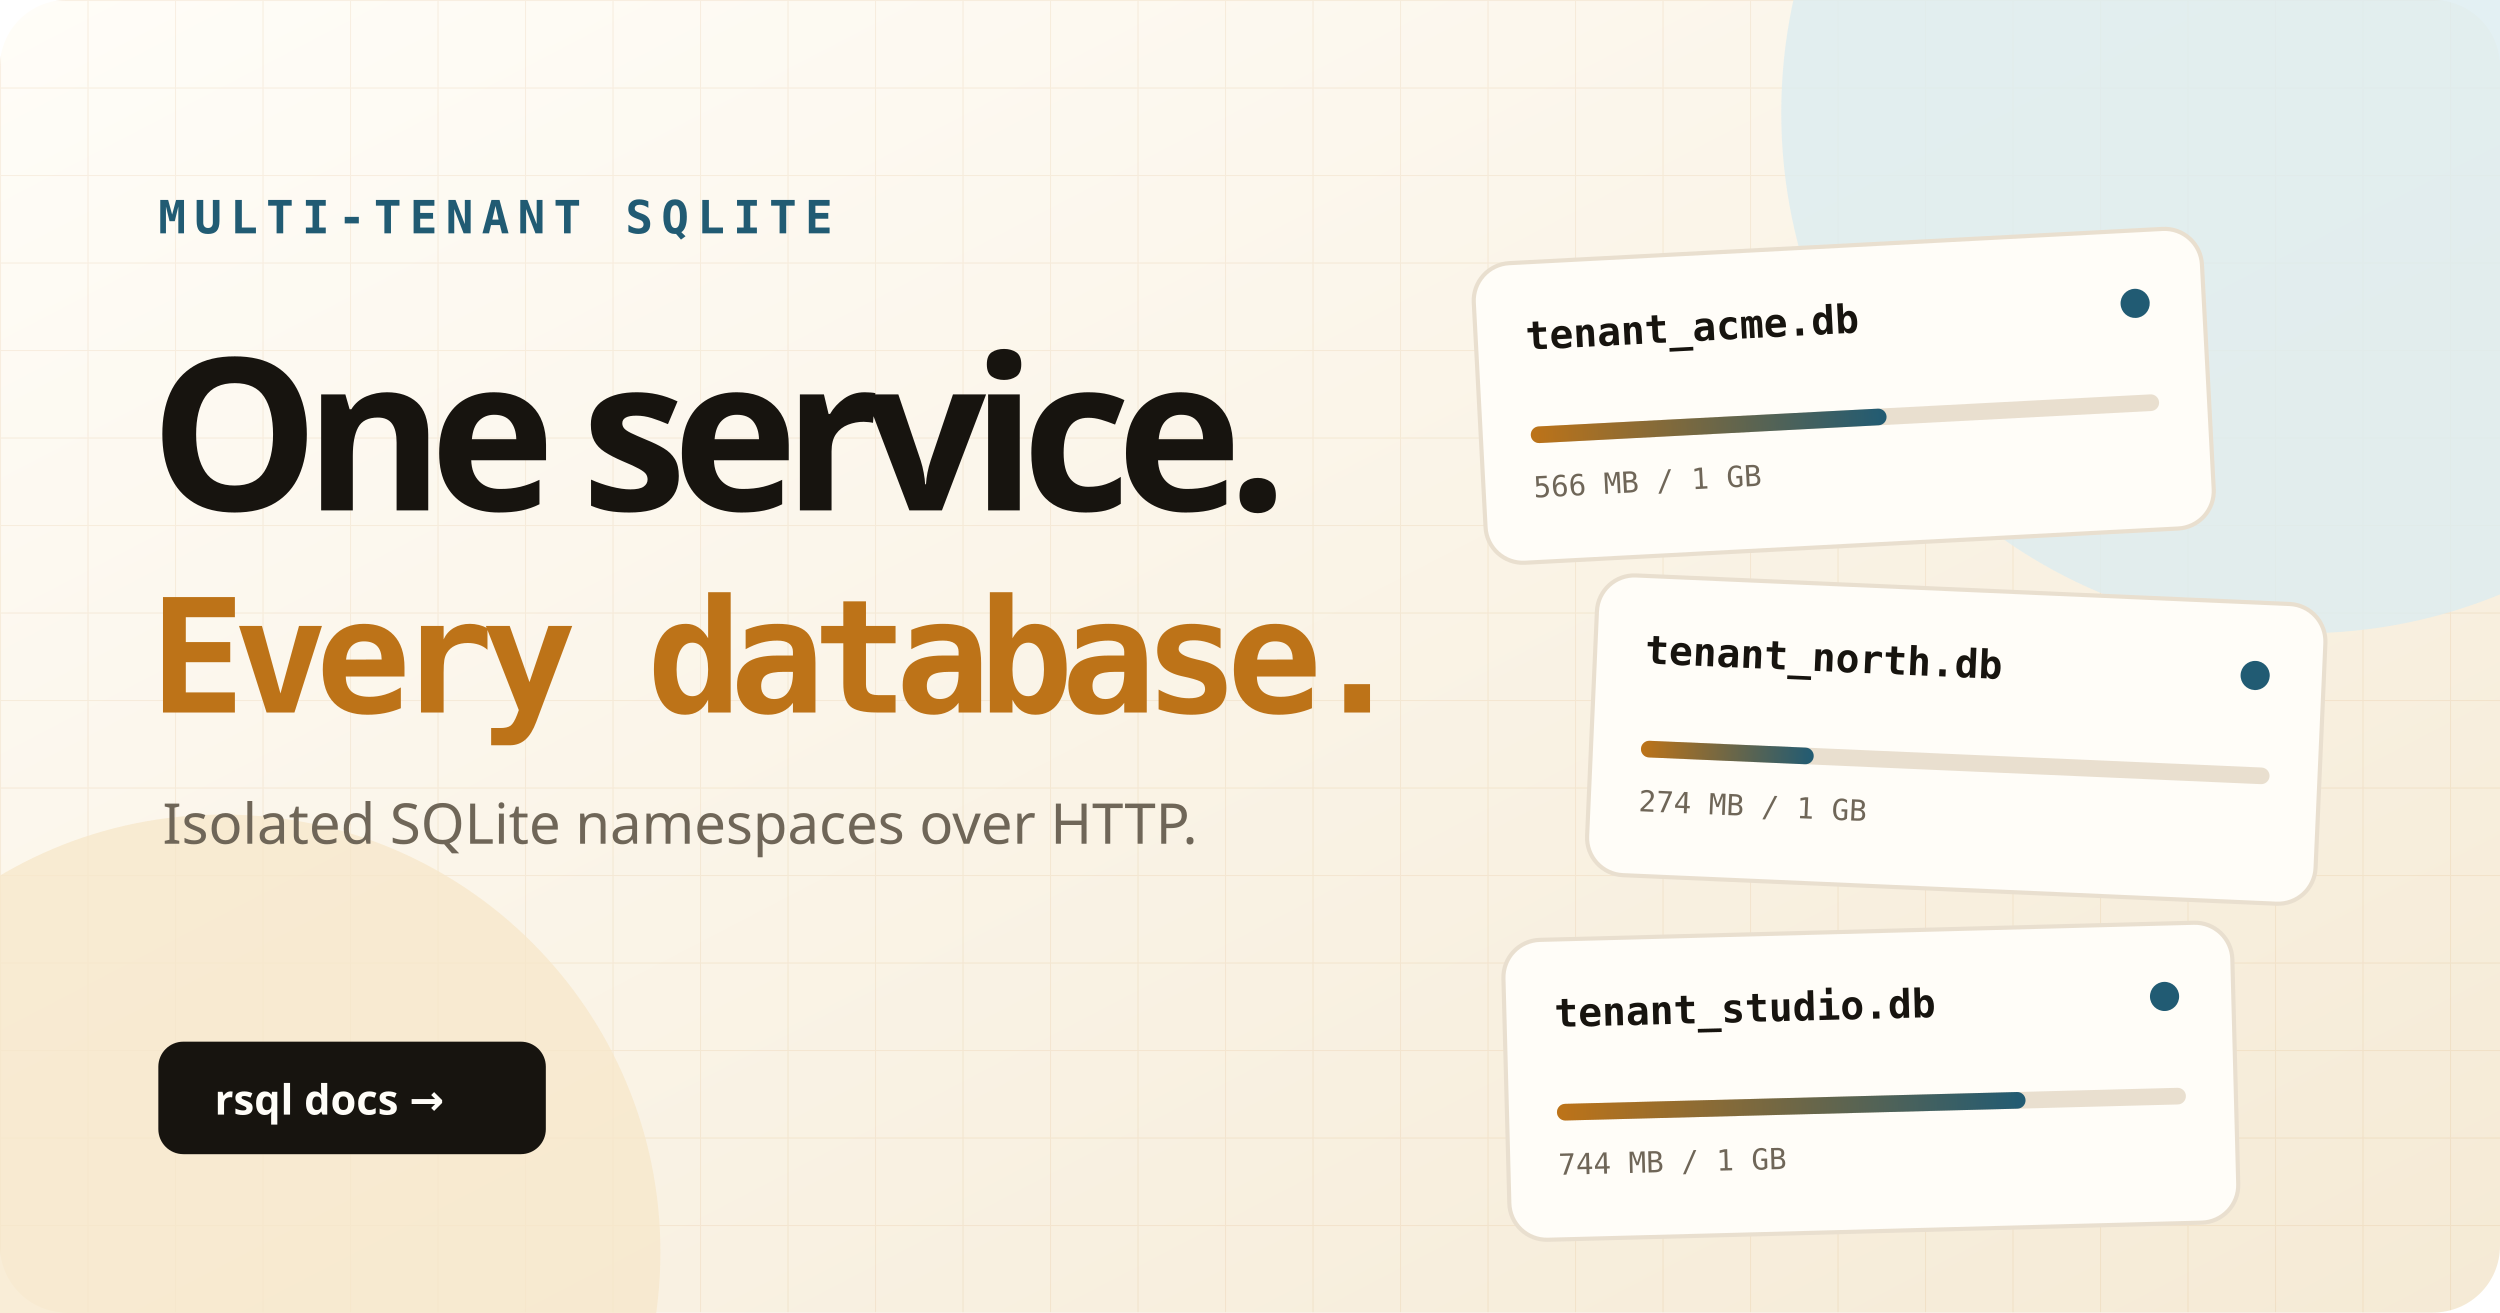
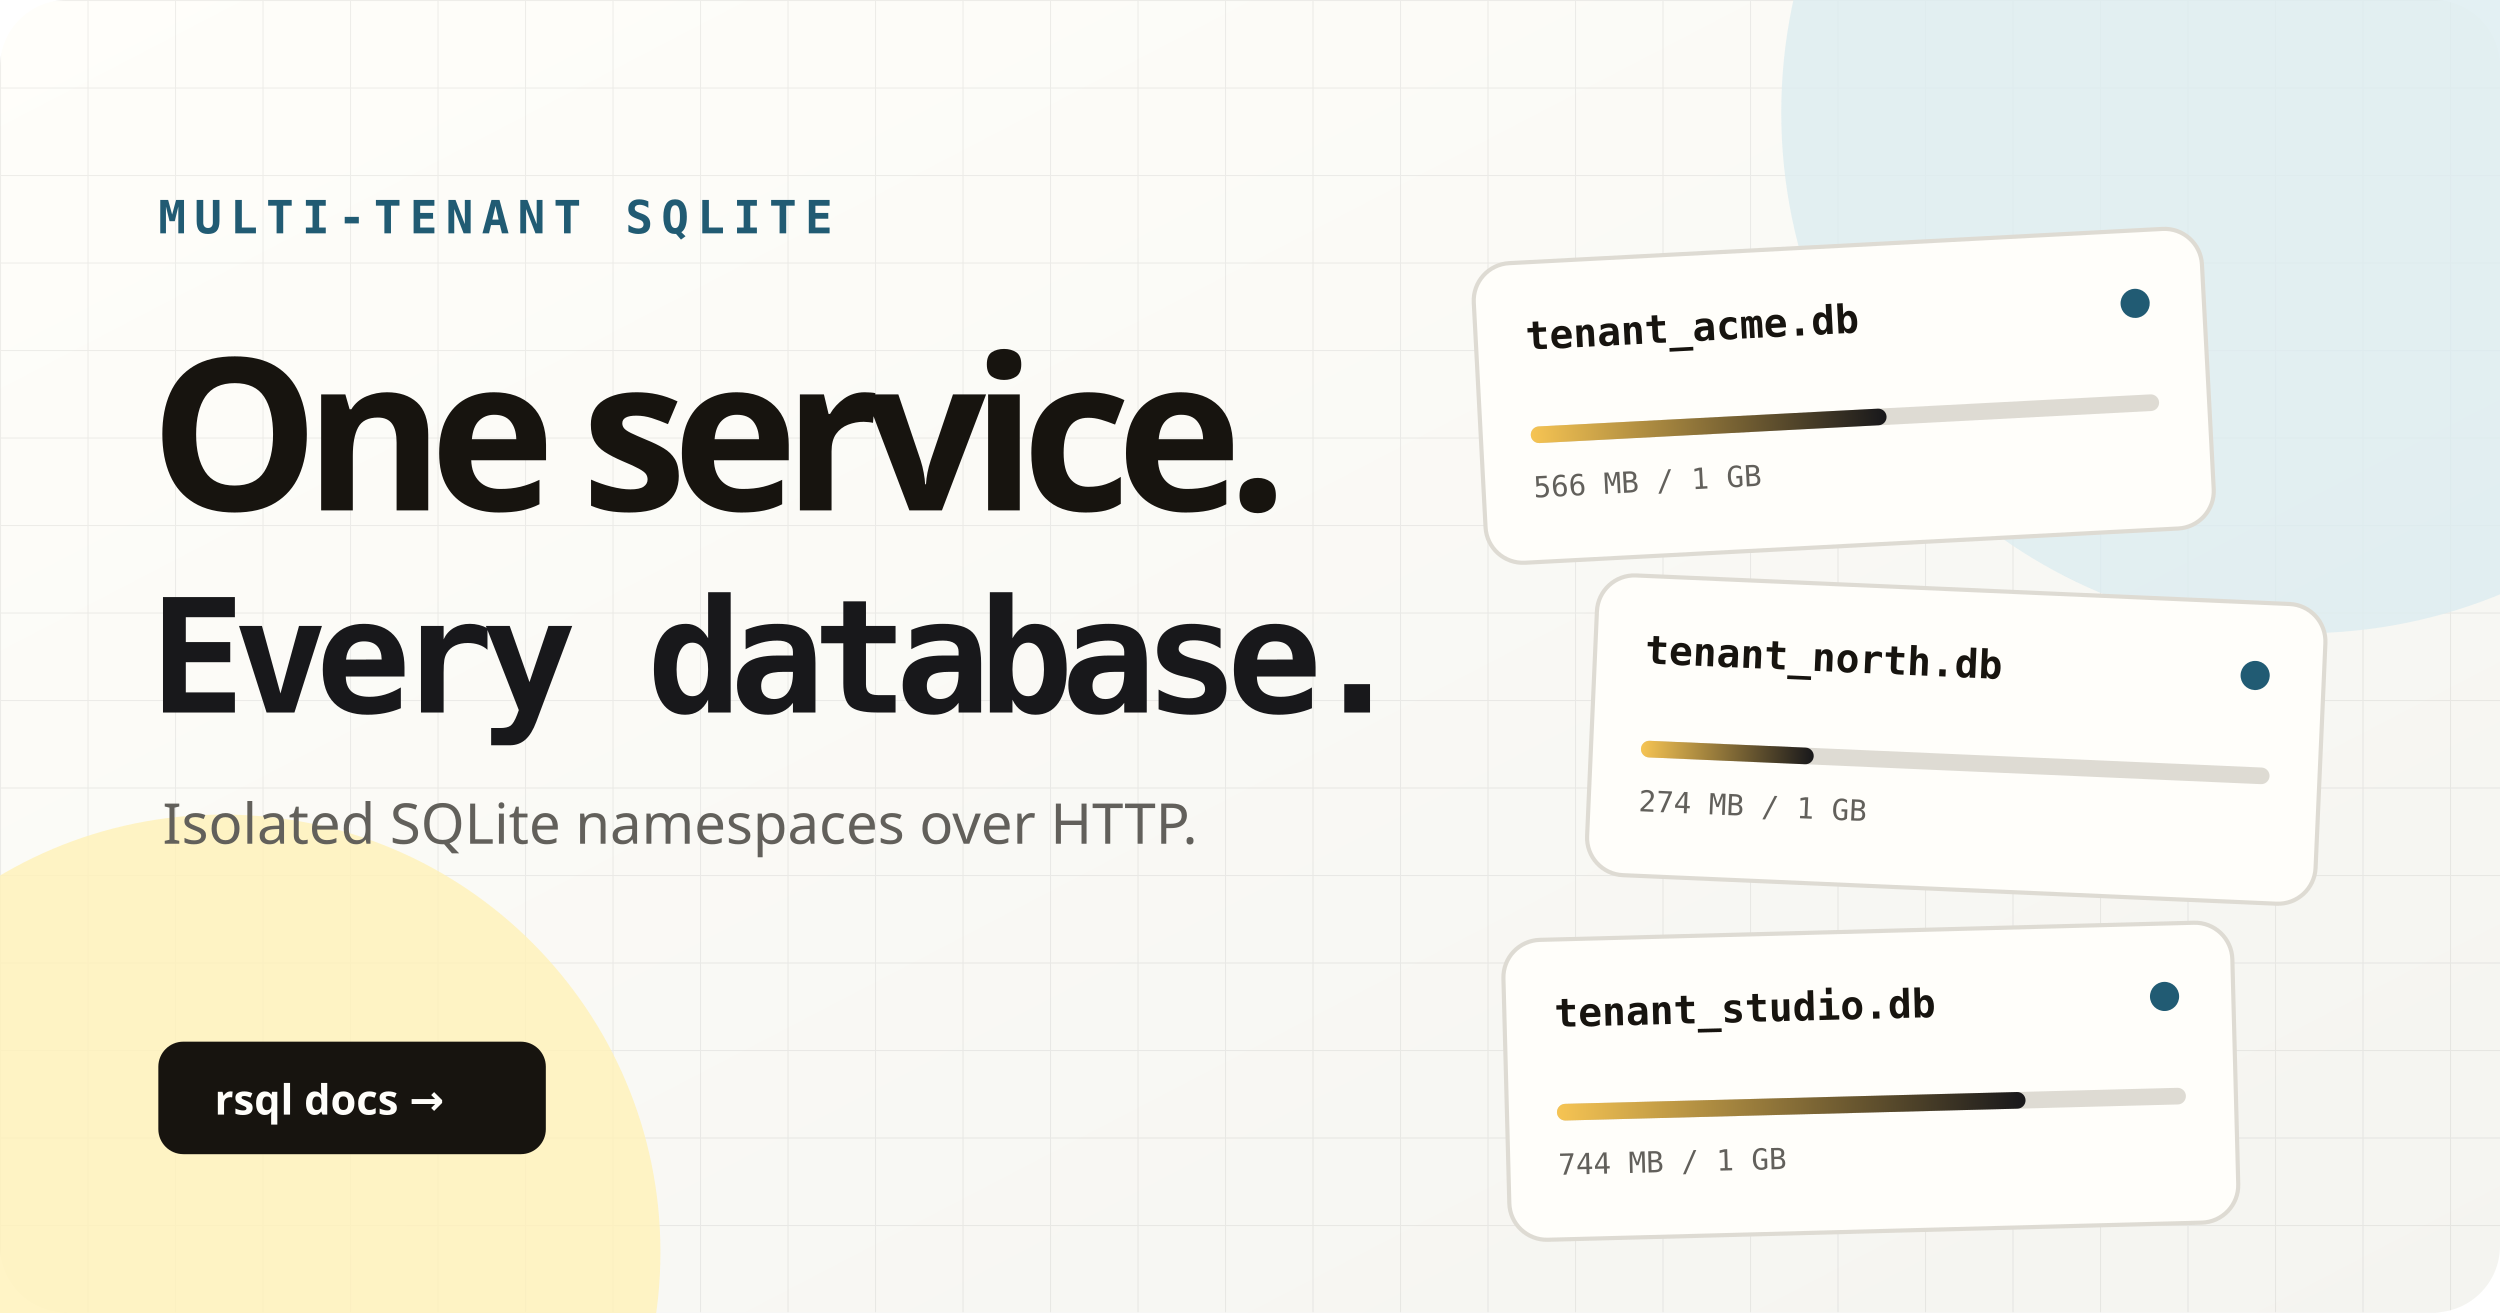
<svg xmlns="http://www.w3.org/2000/svg" width="1200" height="630" viewBox="0 0 1200 630">
  <defs>
    <linearGradient id="paper" x1="0" y1="0" x2="1" y2="1">
-       <stop stop-color="#fffdf8" />
-       <stop offset="1" stop-color="#f5ead5" />
+       <stop stop-color="#fffefa" />
+       <stop offset="1" stop-color="#f4f4f0" />
    </linearGradient>
    <linearGradient id="usage" x1="0" y1="0" x2="1" y2="0">
-       <stop stop-color="#bd7318" />
-       <stop offset="1" stop-color="#215b73" />
+       <stop stop-color="#f6c453" />
+       <stop offset="1" stop-color="#18181b" />
    </linearGradient>
    <pattern id="grid" width="42" height="42" patternUnits="userSpaceOnUse">
-       <path d="M42 0H0V42" fill="none" stroke="#bd7318" stroke-opacity=".09" />
+       <path d="M42 0H0V42" fill="none" stroke="#18181b" stroke-opacity=".07" />
    </pattern>
  </defs>
  <rect width="1200" height="630" rx="32" fill="url(#paper)" />
  <rect width="1200" height="630" rx="32" fill="url(#grid)" />
  <circle cx="1105" cy="54" r="250" fill="#dcecf0" fill-opacity=".8" />
-   <circle cx="107" cy="601" r="210" fill="#f6e7c9" fill-opacity=".75" />
+   <circle cx="107" cy="601" r="210" fill="#fff1b8" fill-opacity=".8" />
  <text x="76" y="112" fill="#215b73" font-family="ui-monospace, SFMono-Regular, monospace" font-size="22" font-weight="700" letter-spacing="4">MULTI-TENANT SQLITE</text>
  <text x="72" y="245" fill="#17140f" font-family="Aptos Display, Segoe UI, sans-serif" font-size="102" font-weight="650" letter-spacing="-7">One service.</text>
-   <text x="72" y="342" fill="#bd7318" font-family="ui-monospace, SFMono-Regular, monospace" font-size="76" font-weight="650" letter-spacing="-6">Every database.</text>
-   <text x="78" y="405" fill="#6f6658" font-family="Aptos, Segoe UI, sans-serif" font-size="27">Isolated SQLite namespaces over HTTP.</text>
+   <text x="72" y="342" fill="#18181b" font-family="ui-monospace, SFMono-Regular, monospace" font-size="76" font-weight="650" letter-spacing="-6">Every database.</text>
+   <text x="78" y="405" fill="#62605b" font-family="Aptos, Segoe UI, sans-serif" font-size="27">Isolated SQLite namespaces over HTTP.</text>
  <g transform="translate(710 118)">
    <g transform="rotate(-3 175 72)">
-       <rect width="350" height="144" rx="18" fill="#fffdf8" stroke="#e9dfcf" stroke-width="2" />
+       <rect width="350" height="144" rx="18" fill="#fffefa" stroke="#dedbd3" stroke-width="2" />
      <text x="24" y="42" fill="#17140f" font-family="ui-monospace, SFMono-Regular, monospace" font-size="19" font-weight="700">tenant_acme.db</text>
      <circle cx="317" cy="35" r="7" fill="#215b73" />
-       <rect x="24" y="79" width="302" height="8" rx="4" fill="#e9dfcf" />
+       <rect x="24" y="79" width="302" height="8" rx="4" fill="#dedbd3" />
      <rect x="24" y="79" width="171" height="8" rx="4" fill="url(#usage)" />
-       <text x="24" y="113" fill="#6f6658" font-family="ui-monospace, SFMono-Regular, monospace" font-size="14">566 MB / 1 GB</text>
+       <text x="24" y="113" fill="#62605b" font-family="ui-monospace, SFMono-Regular, monospace" font-size="14">566 MB / 1 GB</text>
    </g>
    <g transform="translate(54 165) rotate(2.5 175 72)">
-       <rect width="350" height="144" rx="18" fill="#fffdf8" stroke="#e9dfcf" stroke-width="2" />
+       <rect width="350" height="144" rx="18" fill="#fffefa" stroke="#dedbd3" stroke-width="2" />
      <text x="24" y="42" fill="#17140f" font-family="ui-monospace, SFMono-Regular, monospace" font-size="19" font-weight="700">tenant_north.db</text>
      <circle cx="317" cy="35" r="7" fill="#215b73" />
-       <rect x="24" y="79" width="302" height="8" rx="4" fill="#e9dfcf" />
+       <rect x="24" y="79" width="302" height="8" rx="4" fill="#dedbd3" />
      <rect x="24" y="79" width="83" height="8" rx="4" fill="url(#usage)" />
-       <text x="24" y="113" fill="#6f6658" font-family="ui-monospace, SFMono-Regular, monospace" font-size="14">274 MB / 1 GB</text>
+       <text x="24" y="113" fill="#62605b" font-family="ui-monospace, SFMono-Regular, monospace" font-size="14">274 MB / 1 GB</text>
    </g>
    <g transform="translate(13 329) rotate(-1.5 175 72)">
-       <rect width="350" height="144" rx="18" fill="#fffdf8" stroke="#e9dfcf" stroke-width="2" />
+       <rect width="350" height="144" rx="18" fill="#fffefa" stroke="#dedbd3" stroke-width="2" />
      <text x="24" y="42" fill="#17140f" font-family="ui-monospace, SFMono-Regular, monospace" font-size="19" font-weight="700">tenant_studio.db</text>
      <circle cx="317" cy="35" r="7" fill="#215b73" />
-       <rect x="24" y="79" width="302" height="8" rx="4" fill="#e9dfcf" />
+       <rect x="24" y="79" width="302" height="8" rx="4" fill="#dedbd3" />
      <rect x="24" y="79" width="225" height="8" rx="4" fill="url(#usage)" />
-       <text x="24" y="113" fill="#6f6658" font-family="ui-monospace, SFMono-Regular, monospace" font-size="14">744 MB / 1 GB</text>
+       <text x="24" y="113" fill="#62605b" font-family="ui-monospace, SFMono-Regular, monospace" font-size="14">744 MB / 1 GB</text>
    </g>
  </g>
  <rect x="76" y="500" width="186" height="54" rx="12" fill="#17140f" />
-   <text x="103" y="535" fill="#fffdf8" font-family="Aptos, Segoe UI, sans-serif" font-size="20" font-weight="700">rsql docs →</text>
+   <text x="103" y="535" fill="#fffefa" font-family="Aptos, Segoe UI, sans-serif" font-size="20" font-weight="700">rsql docs →</text>
</svg>
